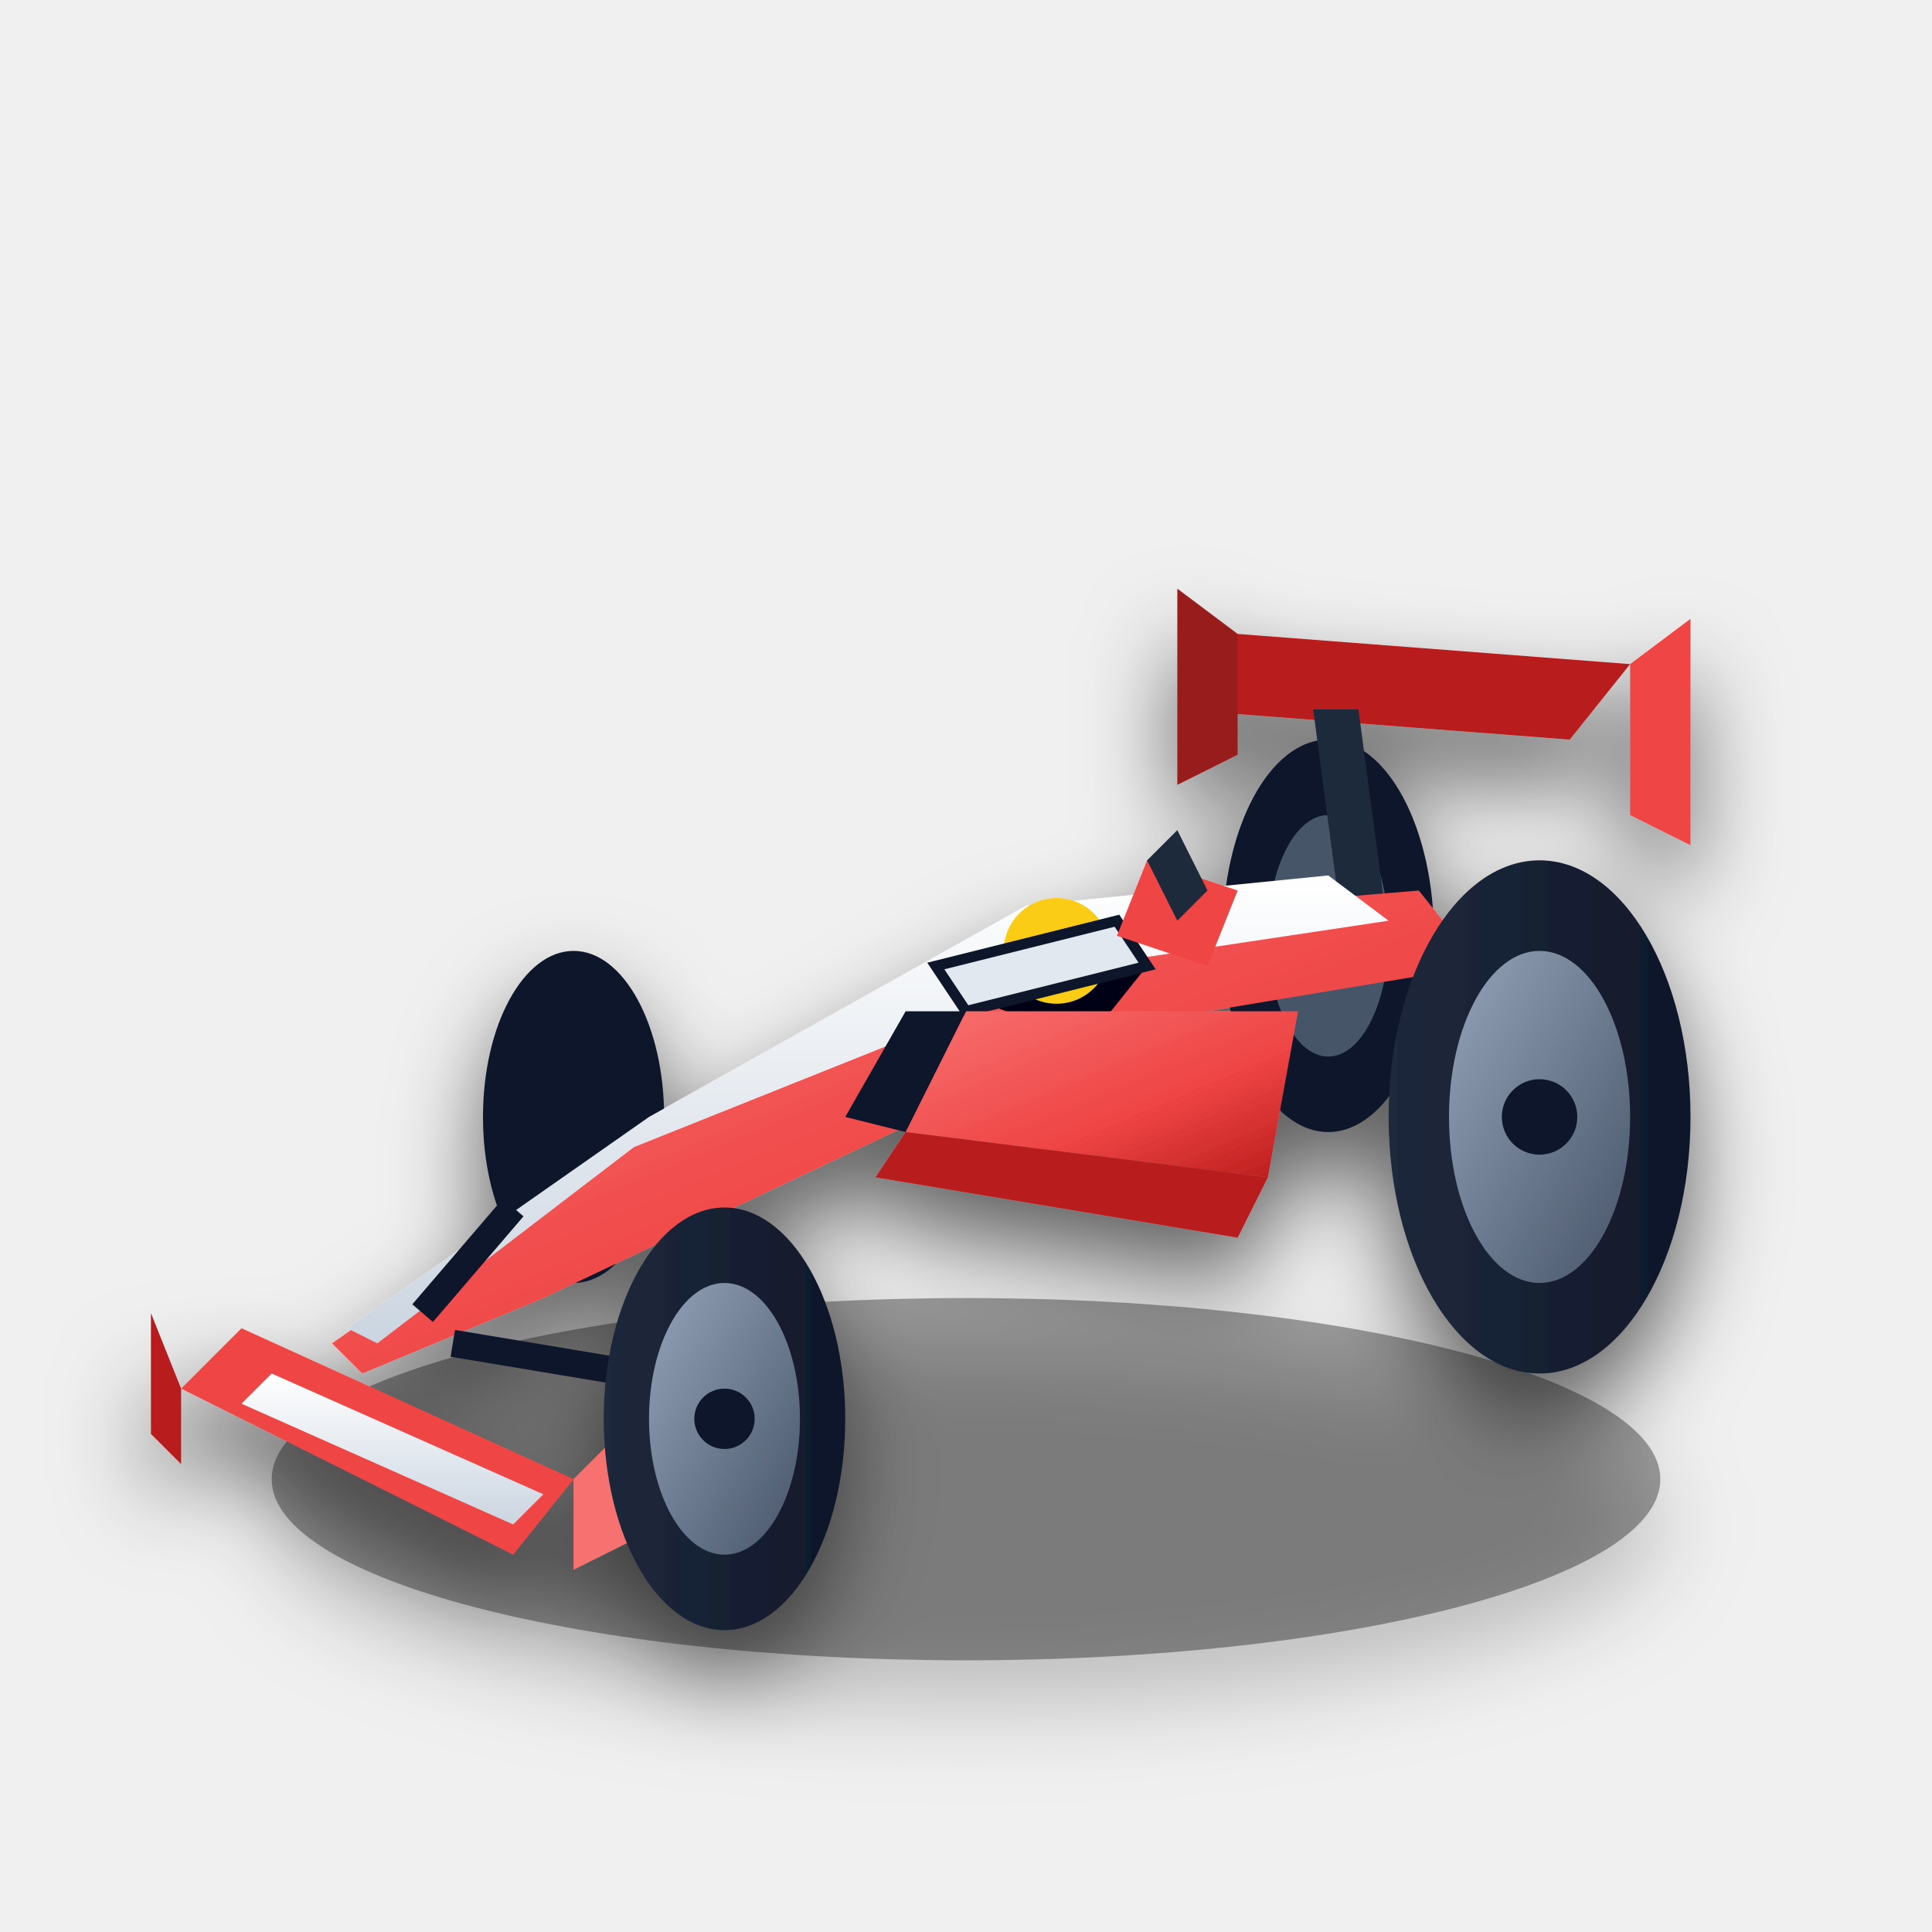
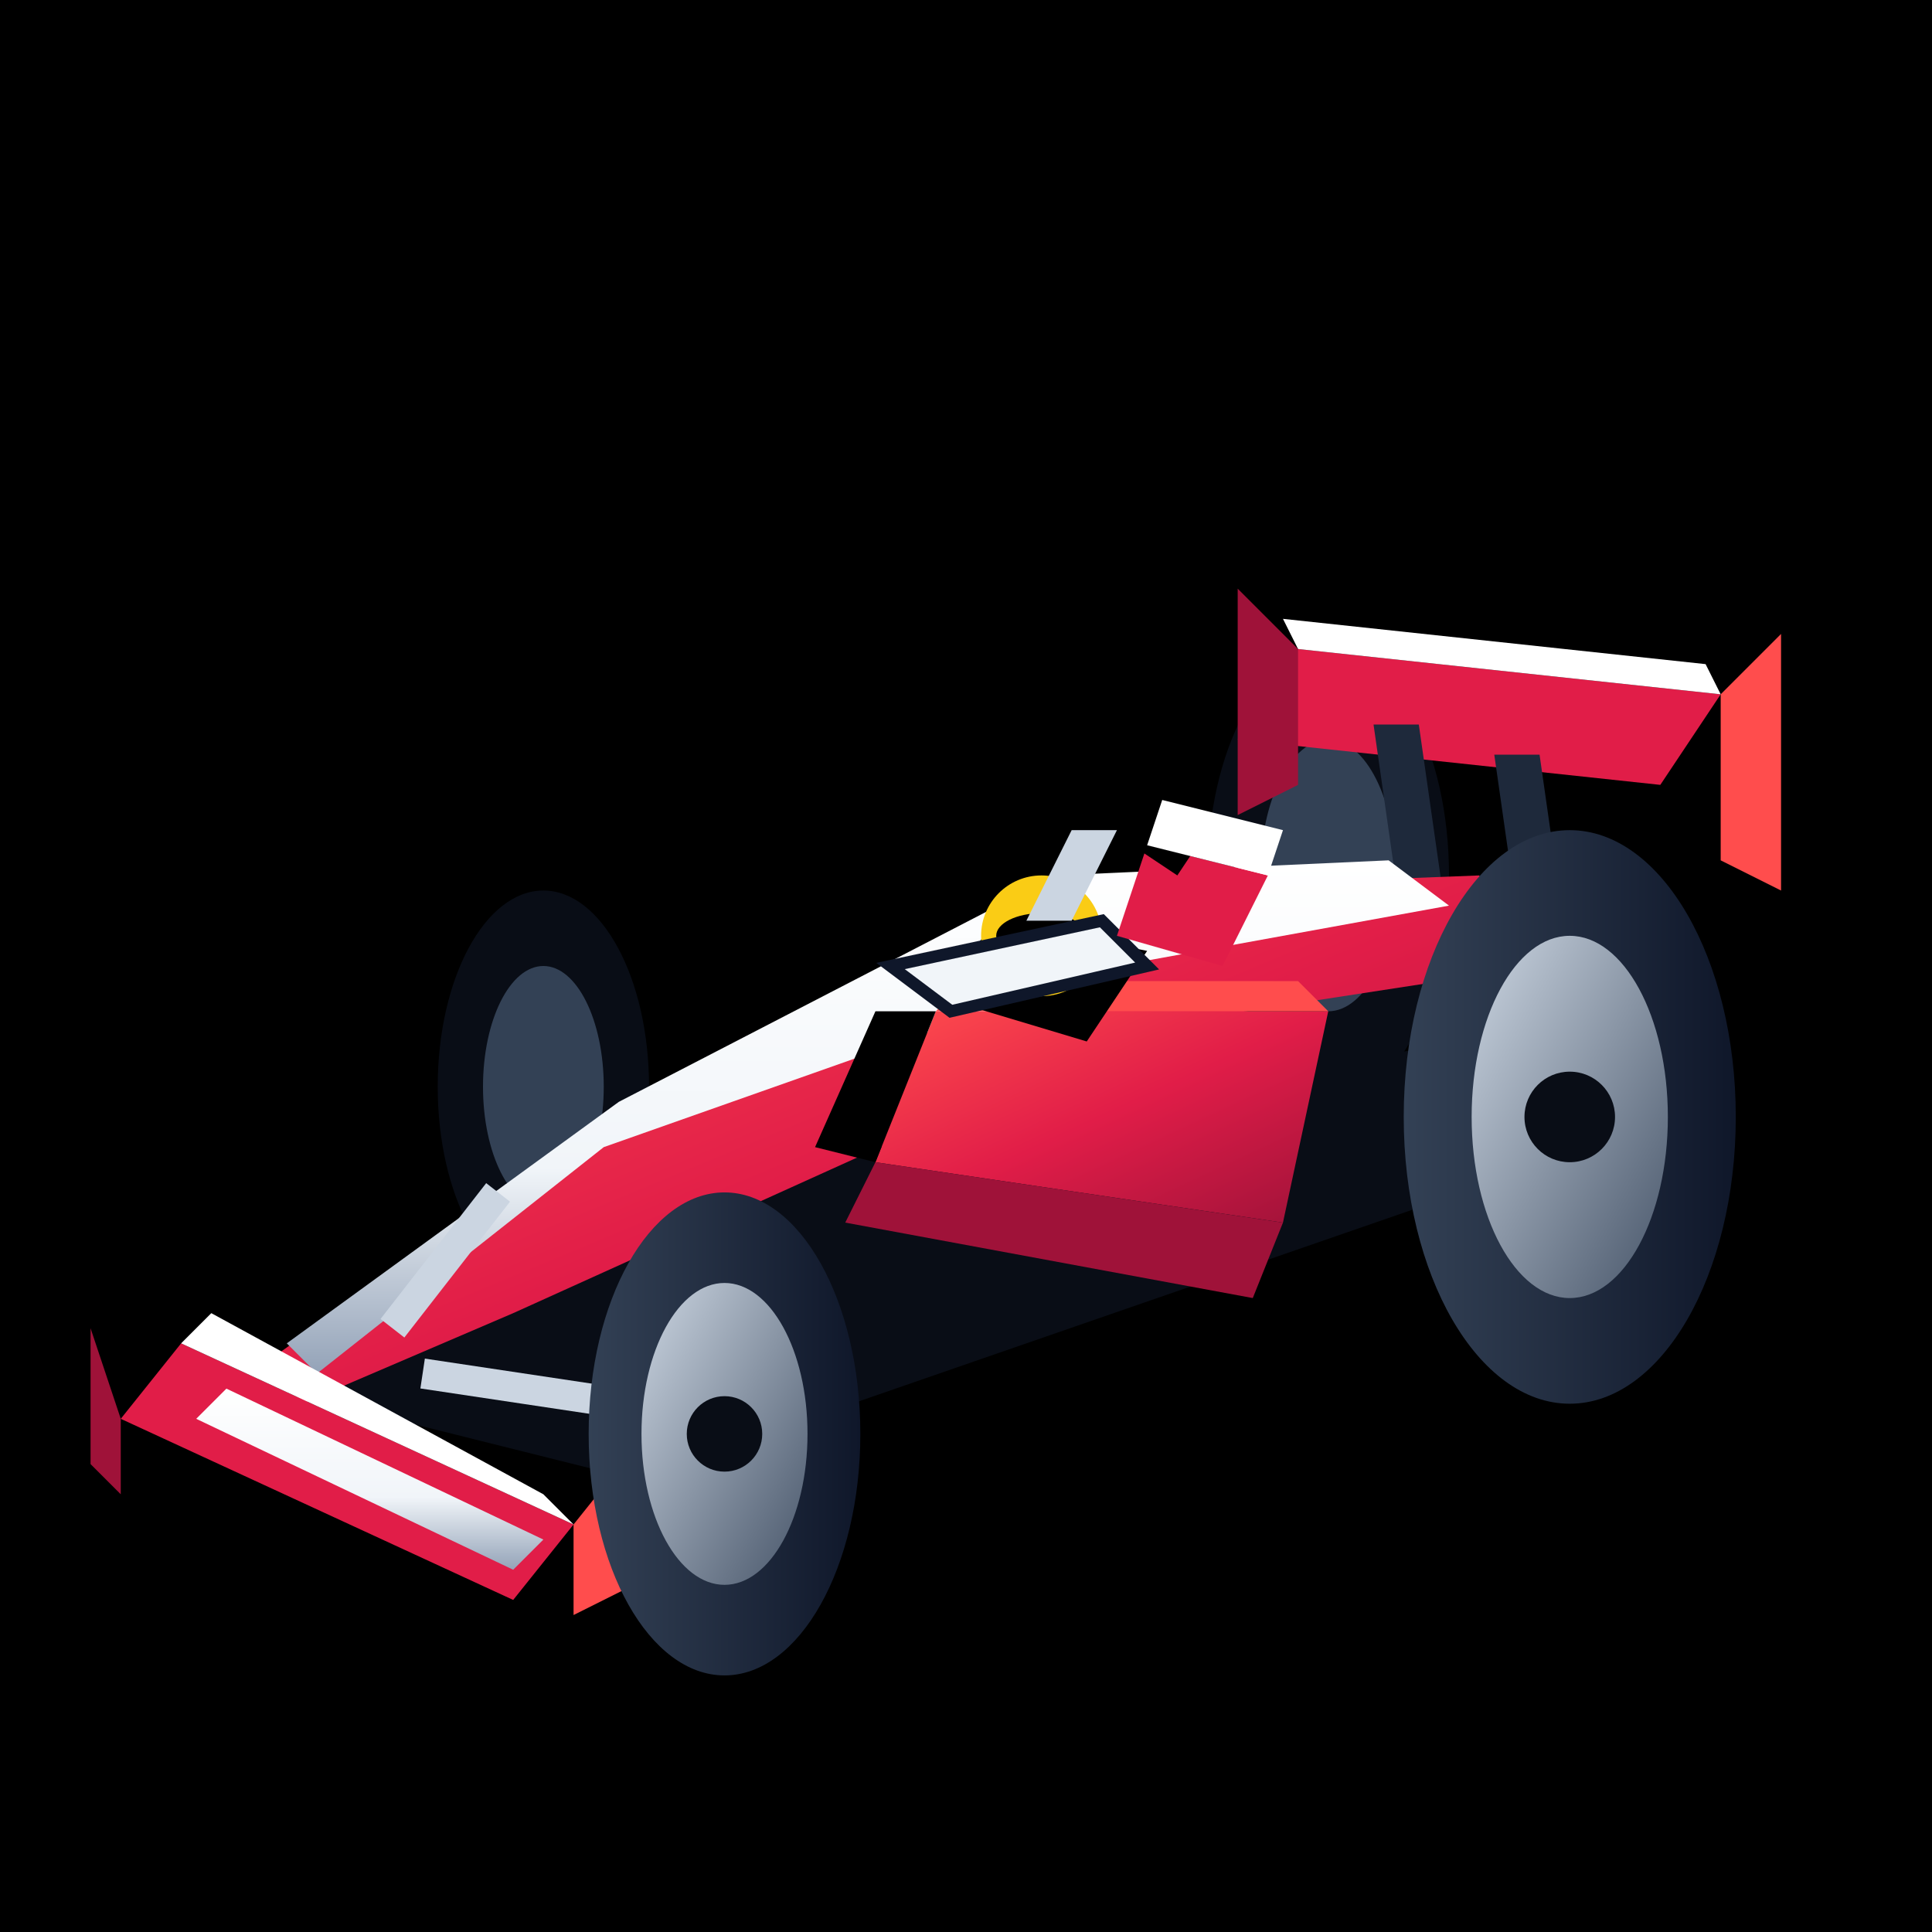
<svg xmlns="http://www.w3.org/2000/svg" viewBox="0 0 128 128" width="128" height="128">
+   <rect width="128" height="128" fill="#000000" />
  <defs>
    <linearGradient id="f1_body" x1="0%" y1="0%" x2="100%" y2="100%">
-       <stop offset="0%" stop-color="#f87171" />
-       <stop offset="60%" stop-color="#ef4444" />
-       <stop offset="100%" stop-color="#b91c1c" />
+       <stop offset="0%" stop-color="#ff4d4d" />
+       <stop offset="50%" stop-color="#e11d48" />
+       <stop offset="100%" stop-color="#9f1239" />
    </linearGradient>
    <linearGradient id="f1_white" x1="0%" y1="0%" x2="0%" y2="100%">
      <stop offset="0%" stop-color="#ffffff" />
-       <stop offset="100%" stop-color="#cbd5e1" />
+       <stop offset="60%" stop-color="#f1f5f9" />
+       <stop offset="100%" stop-color="#94a3b8" />
+     </linearGradient>
+     <linearGradient id="f1_metal" x1="0%" y1="0%" x2="100%" y2="0%">
+       <stop offset="0%" stop-color="#64748b" />
+       <stop offset="100%" stop-color="#334155" />
    </linearGradient>
    <linearGradient id="f1_tire" x1="0%" y1="0%" x2="100%" y2="0%">
-       <stop offset="0%" stop-color="#1e293b" />
+       <stop offset="0%" stop-color="#334155" />
      <stop offset="100%" stop-color="#0f172a" />
    </linearGradient>
    <linearGradient id="f1_rim" x1="0%" y1="0%" x2="100%" y2="100%">
-       <stop offset="0%" stop-color="#94a3b8" />
+       <stop offset="0%" stop-color="#cbd5e1" />
      <stop offset="100%" stop-color="#475569" />
    </linearGradient>
-     <filter id="shadow" x="-10%" y="-10%" width="130%" height="130%">
-       <feDropShadow dx="0" dy="3" stdDeviation="3" flood-color="#000000" flood-opacity="0.6" />
-     </filter>
  </defs>
-   <g filter="url(#shadow)">
-     <ellipse cx="64" cy="98" rx="46" ry="12" fill="#000000" opacity="0.35" />
-     <ellipse cx="88" cy="62" rx="7" ry="13" fill="#0f172a" />
-     <ellipse cx="88" cy="62" rx="4" ry="8" fill="#475569" />
-     <polygon points="82,42 108,44 104,49 78,47" fill="#b91c1c" />
-     <polygon points="108,44 112,41 112,56 108,54" fill="#ef4444" />
-     <polygon points="82,42 78,39 78,52 82,50" fill="#991b1b" />
-     <polygon points="90,47 92,62 89,62 87,47" fill="#1e293b" />
-     <ellipse cx="38" cy="74" rx="6" ry="11" fill="#0f172a" />
-     <polygon points="98,64 74,68 36,86 24,91 22,89 42,75 70,61 94,59" fill="url(#f1_body)" />
-     <polygon points="92,61 72,64 42,76 25,89 23,88 43,74 68,60 88,58" fill="url(#f1_white)" />
-     <polygon points="68,62 76,64 72,69 64,66" fill="#020617" />
-     <circle cx="70" cy="63" r="3.5" fill="#facc15" />
-     <polygon points="62,64 74,61 76,64 64,67" fill="#e2e8f0" stroke="#0f172a" stroke-width="0.7" />
-     <polygon points="76,57 82,59 80,64 74,62" fill="#ef4444" />
-     <polygon points="76,57 78,55 80,59 78,61" fill="#1e293b" />
-     <polygon points="64,67 86,67 84,78 60,75" fill="url(#f1_body)" />
-     <polygon points="60,75 84,78 82,82 58,78" fill="#b91c1c" />
-     <polygon points="60,67 64,67 60,75 56,74" fill="#0f172a" />
-     <polygon points="16,88 38,98 34,103 12,92" fill="#ef4444" />
-     <polygon points="12,92 10,87 10,95 12,97" fill="#b91c1c" />
-     <polygon points="38,98 42,94 42,102 38,104" fill="#f87171" />
-     <polygon points="18,91 36,99 34,101 16,93" fill="url(#f1_white)" />
-     <line x1="28" y1="87" x2="34" y2="80" stroke="#0f172a" stroke-width="1.8" />
-     <line x1="30" y1="89" x2="48" y2="92" stroke="#0f172a" stroke-width="1.8" />
-     <ellipse cx="48" cy="94" rx="8" ry="14" fill="url(#f1_tire)" />
-     <ellipse cx="48" cy="94" rx="5" ry="9" fill="url(#f1_rim)" />
-     <circle cx="48" cy="94" r="2" fill="#0f172a" />
-     <ellipse cx="102" cy="74" rx="10" ry="17" fill="url(#f1_tire)" />
-     <ellipse cx="102" cy="74" rx="6" ry="11" fill="url(#f1_rim)" />
-     <circle cx="102" cy="74" r="2.5" fill="#0f172a" />
-   </g>
+   <ellipse cx="88" cy="58" rx="8" ry="15" fill="#090d16" />
+   <ellipse cx="88" cy="58" rx="4.5" ry="9" fill="#334155" />
+   <polygon points="86,43 114,46 110,52 82,49" fill="#e11d48" />
+   <polygon points="86,43 114,46 113,44 85,41" fill="#ffffff" />
+   <polygon points="114,46 118,42 118,59 114,57" fill="#ff4d4d" />
+   <polygon points="86,43 82,39 82,54 86,52" fill="#9f1239" />
+   <polygon points="94,48 96,62 93,62 91,48" fill="#1e293b" />
+   <polygon points="102,50 104,64 101,64 99,50" fill="#1e293b" />
+   <ellipse cx="36" cy="72" rx="7" ry="13" fill="#090d16" />
+   <ellipse cx="36" cy="72" rx="4" ry="8" fill="#334155" />
+   <polygon points="18,92 42,98 94,80 108,74 104,68 38,78" fill="#090d16" />
+   <polygon points="102,64 76,68 34,87 20,93 18,90 40,74 72,59 98,58" fill="url(#f1_body)" />
+   <polygon points="96,60 74,64 40,76 21,91 19,89 41,73 70,58 92,57" fill="url(#f1_white)" />
+   <polygon points="62,67 88,67 85,81 58,77" fill="url(#f1_body)" />
+   <polygon points="58,77 85,81 83,86 56,81" fill="#9f1239" />
+   <polygon points="62,67 88,67 86,65 64,65" fill="#ff4d4d" />
+   <polygon points="58,67 62,67 58,77 54,76" fill="#000000" />
+   <polygon points="66,61 76,63 72,69 62,66" fill="#000000" />
+   <circle cx="69" cy="62" r="4" fill="#facc15" />
+   <ellipse cx="69" cy="62" rx="3" ry="1.5" fill="#000000" />
+   <polygon points="59,64 73,61 76,64 63,67" fill="#f1f5f9" stroke="#0f172a" stroke-width="0.8" />
+   <polygon points="68,61 71,55 74,55 71,61" fill="#cbd5e1" />
+   <polygon points="76,56 84,58 81,64 74,62" fill="#e11d48" />
+   <polygon points="75,56 77,53 80,55 78,58" fill="#000000" />
+   <polygon points="77,53 85,55 84,58 76,56" fill="#ffffff" />
+   <polygon points="12,89 38,101 34,106 8,94" fill="#e11d48" />
+   <polygon points="12,89 38,101 36,99 14,87" fill="#ffffff" />
+   <polygon points="8,94 6,88 6,97 8,99" fill="#9f1239" />
+   <polygon points="38,101 42,96 42,105 38,107" fill="#ff4d4d" />
+   <polygon points="15,92 36,102 34,104 13,94" fill="url(#f1_white)" />
+   <line x1="26" y1="88" x2="33" y2="79" stroke="#cbd5e1" stroke-width="2" />
+   <line x1="28" y1="91" x2="48" y2="94" stroke="#cbd5e1" stroke-width="2" />
+   <ellipse cx="48" cy="95" rx="9" ry="16" fill="url(#f1_tire)" />
+   <ellipse cx="48" cy="95" rx="5.5" ry="10" fill="url(#f1_rim)" />
+   <circle cx="48" cy="95" r="2.5" fill="#090d16" />
+   <ellipse cx="104" cy="74" rx="11" ry="19" fill="url(#f1_tire)" />
+   <ellipse cx="104" cy="74" rx="6.5" ry="12" fill="url(#f1_rim)" />
+   <circle cx="104" cy="74" r="3" fill="#090d16" />
</svg>
